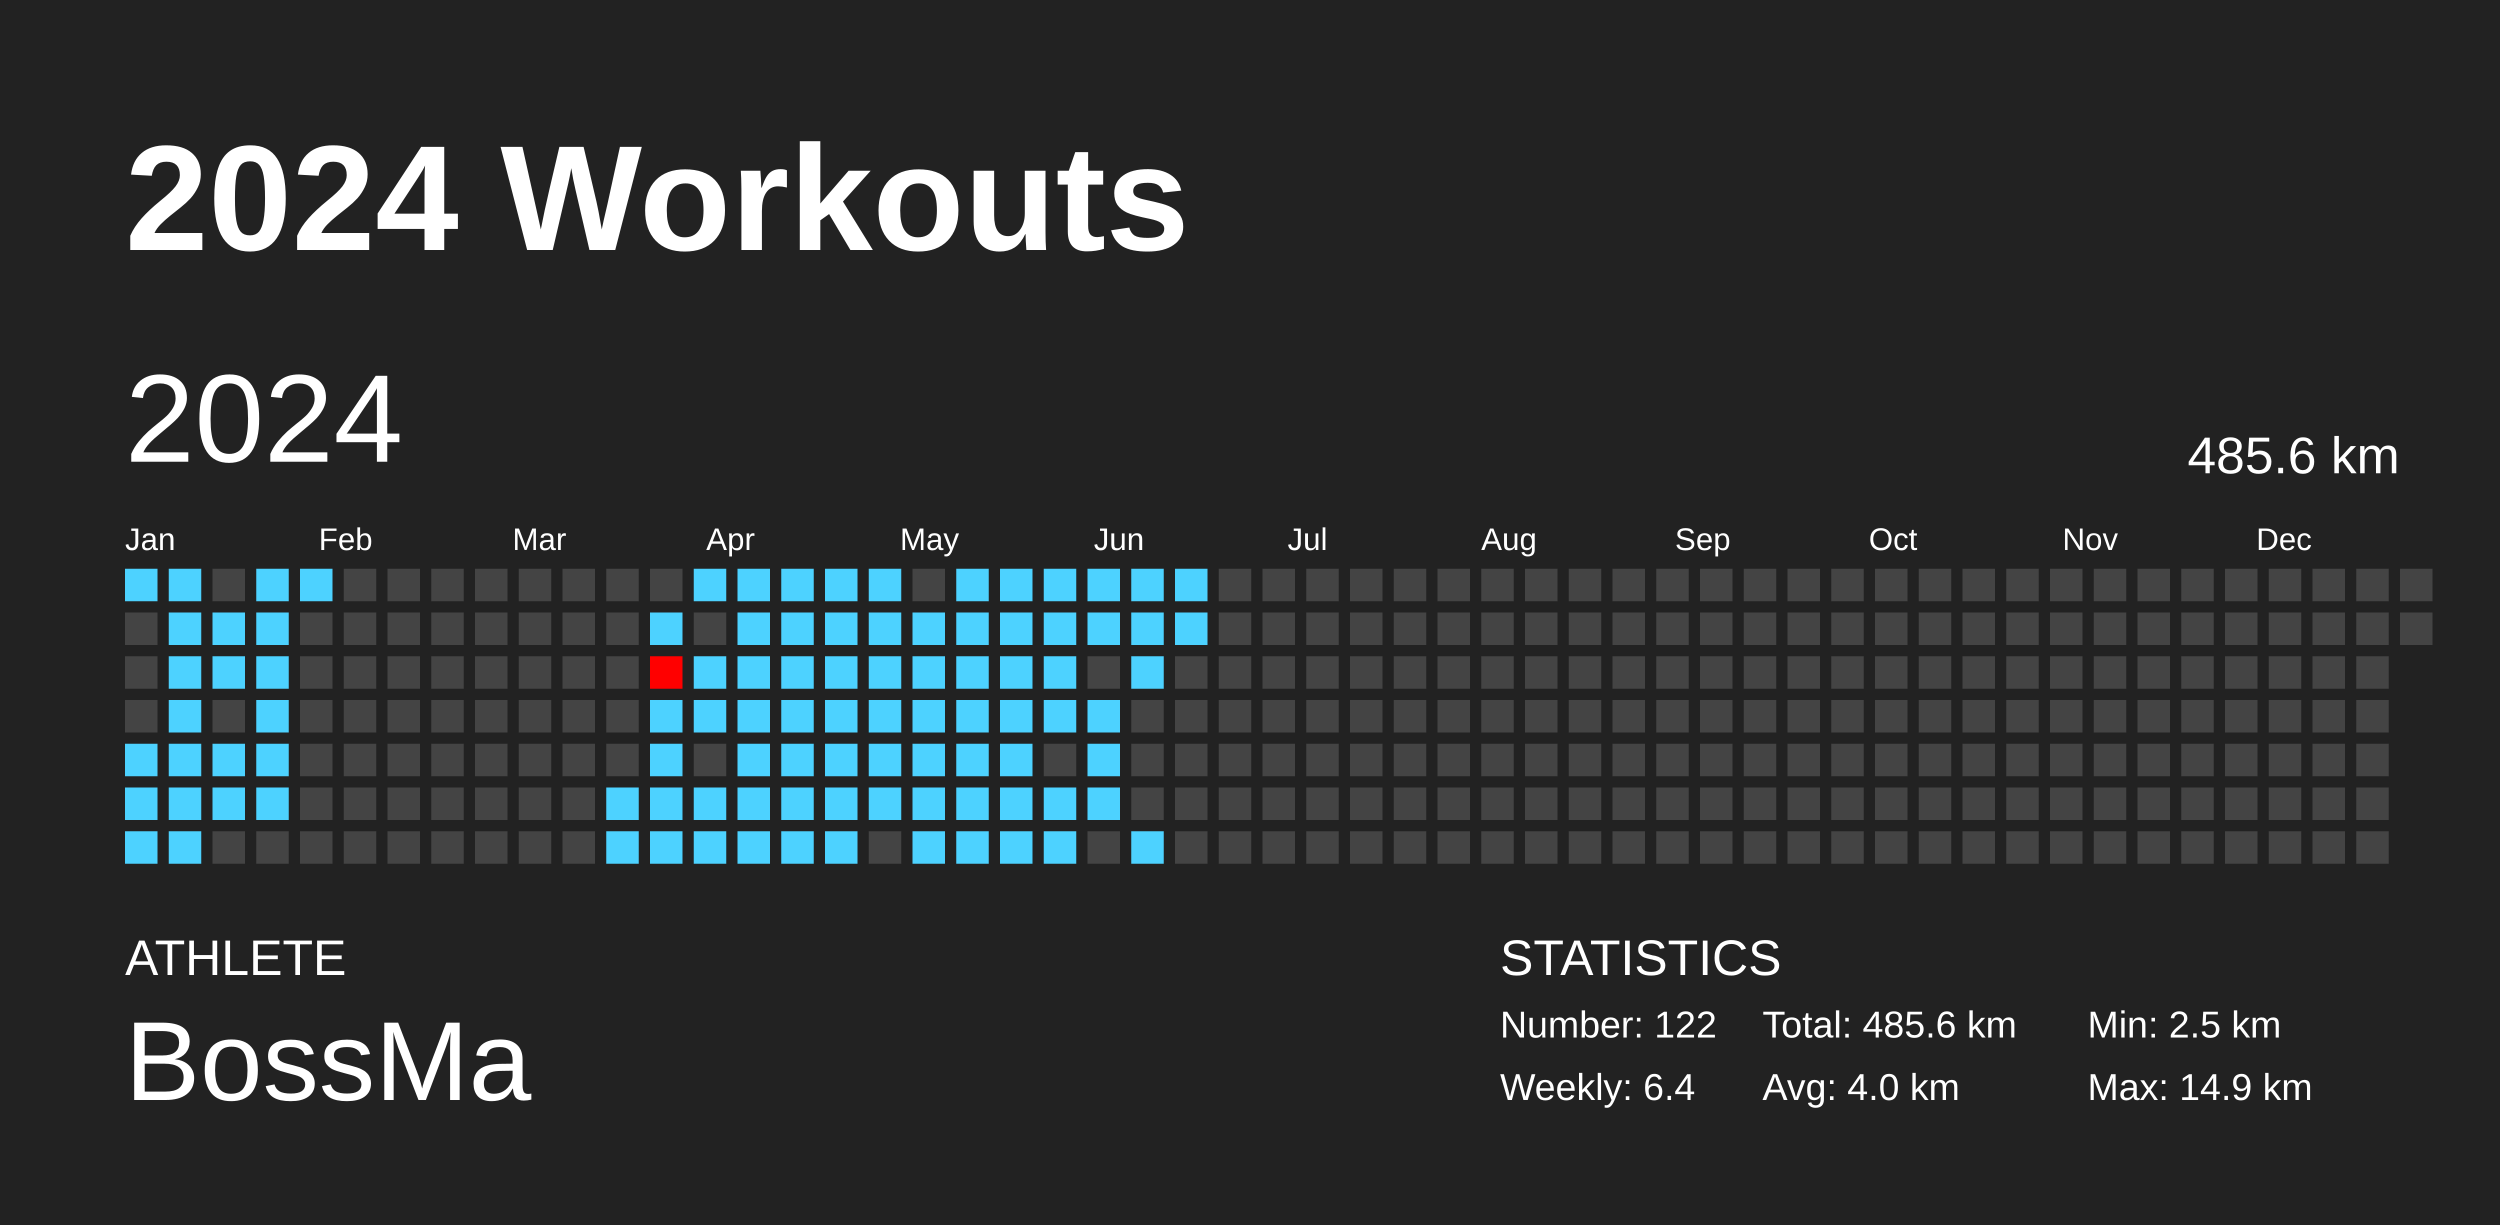
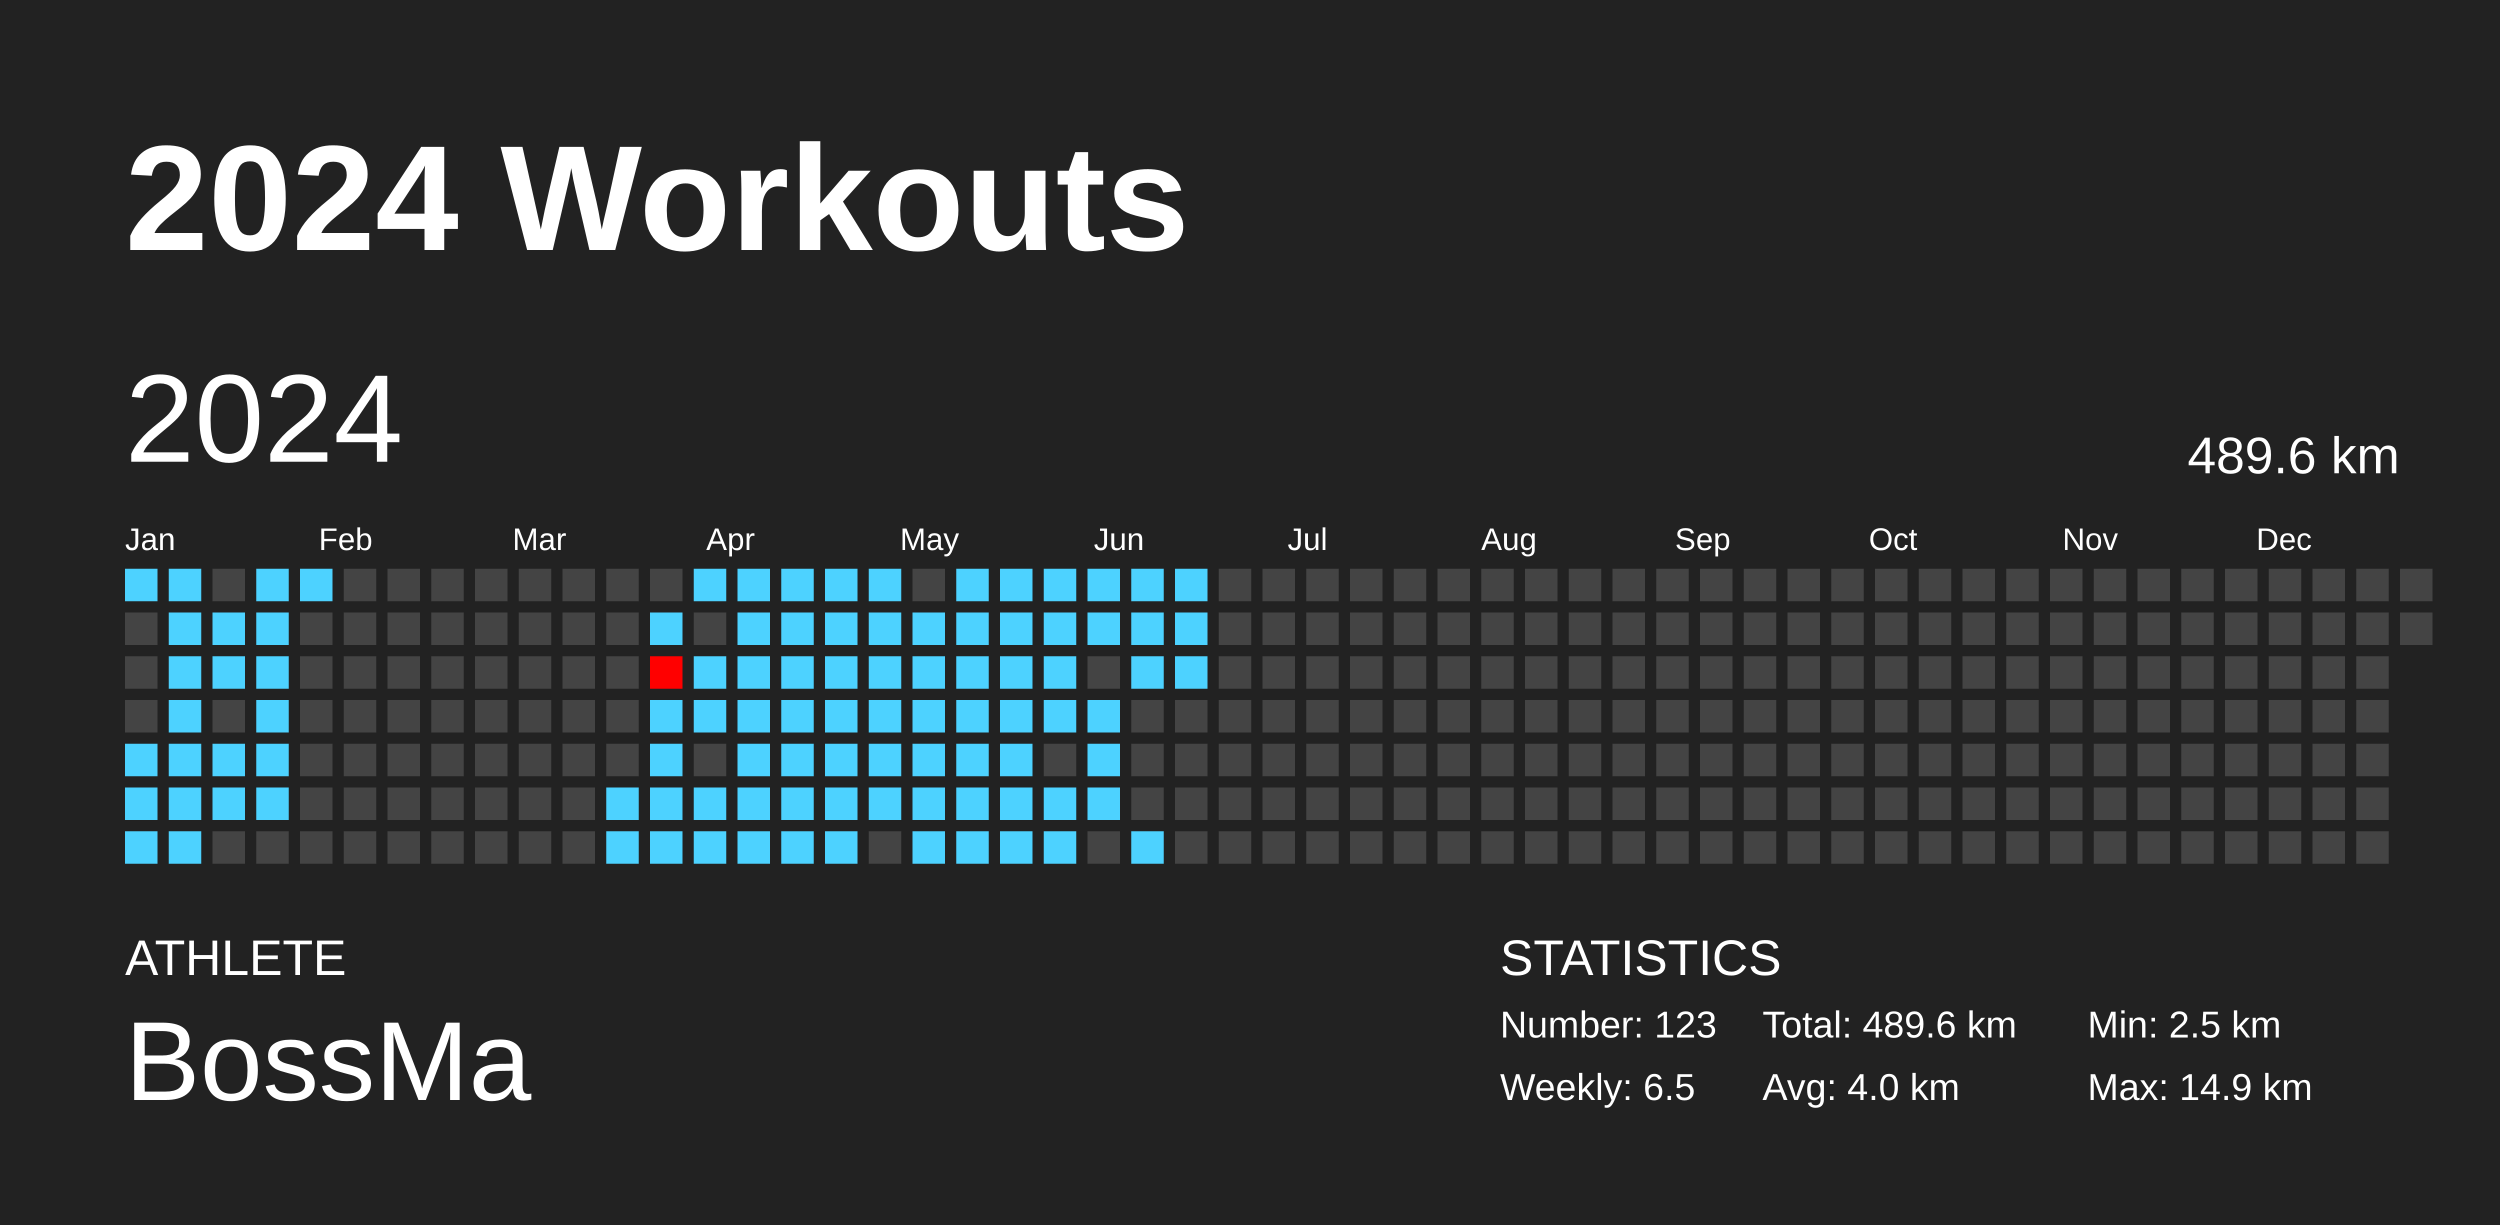
<svg xmlns="http://www.w3.org/2000/svg" baseProfile="full" height="98mm" version="1.1" viewBox="0,0,200,98" width="200mm">
  <defs />
  <rect fill="#222222" height="98" width="200" x="0" y="0" />
  <text fill="#FFFFFF" style="font-size:12px; font-family:Arial; font-weight:bold;" x="10" y="20">2024 Workouts</text>
  <text fill="#FFFFFF" style="font-size:4px; font-family:Arial" x="10" y="78">ATHLETE</text>
  <text fill="#FFFFFF" style="font-size:9px; font-family:Arial" x="10" y="88">BossMa</text>
  <text fill="#FFFFFF" style="font-size:4px; font-family:Arial" x="120" y="78">STATISTICS</text>
-   <text fill="#FFFFFF" style="font-size:3px; font-family:Arial" x="120" y="83">Number: 122</text>
-   <text fill="#FFFFFF" style="font-size:3px; font-family:Arial" x="120" y="88">Weekly: 6.4</text>
-   <text fill="#FFFFFF" style="font-size:3px; font-family:Arial" x="141" y="83">Total: 485.6 km</text>
+   <text fill="#FFFFFF" style="font-size:3px; font-family:Arial" x="120" y="83">Number: 123</text>
+   <text fill="#FFFFFF" style="font-size:3px; font-family:Arial" x="120" y="88">Weekly: 6.5</text>
+   <text fill="#FFFFFF" style="font-size:3px; font-family:Arial" x="141" y="83">Total: 489.6 km</text>
  <text fill="#FFFFFF" style="font-size:3px; font-family:Arial" x="141" y="88">Avg: 4.0 km</text>
  <text fill="#FFFFFF" style="font-size:3px; font-family:Arial" x="167" y="83">Min: 2.5 km</text>
  <text fill="#FFFFFF" style="font-size:3px; font-family:Arial" x="167" y="88">Max: 14.9 km</text>
  <text dominant-baseline="hanging" fill="#FFFFFF" style="font-size:10.0px; font-family:Arial;" x="10" y="30">2024</text>
-   <text dominant-baseline="hanging" fill="#FFFFFF" style="font-size:4.125px; font-family:Arial;" x="175" y="35">485.6 km</text>
+   <text dominant-baseline="hanging" fill="#FFFFFF" style="font-size:4.125px; font-family:Arial;" x="175" y="35">489.6 km</text>
  <text fill="#FFFFFF" style="font-size:2.5px; font-family:Arial" x="10.0" y="44">Jan</text>
  <text fill="#FFFFFF" style="font-size:2.5px; font-family:Arial" x="25.5" y="44">Feb</text>
  <text fill="#FFFFFF" style="font-size:2.5px; font-family:Arial" x="41.0" y="44">Mar</text>
  <text fill="#FFFFFF" style="font-size:2.5px; font-family:Arial" x="56.5" y="44">Apr</text>
  <text fill="#FFFFFF" style="font-size:2.5px; font-family:Arial" x="72.0" y="44">May</text>
  <text fill="#FFFFFF" style="font-size:2.5px; font-family:Arial" x="87.5" y="44">Jun</text>
  <text fill="#FFFFFF" style="font-size:2.5px; font-family:Arial" x="103.0" y="44">Jul</text>
  <text fill="#FFFFFF" style="font-size:2.5px; font-family:Arial" x="118.5" y="44">Aug</text>
  <text fill="#FFFFFF" style="font-size:2.5px; font-family:Arial" x="134.0" y="44">Sep</text>
  <text fill="#FFFFFF" style="font-size:2.5px; font-family:Arial" x="149.5" y="44">Oct</text>
  <text fill="#FFFFFF" style="font-size:2.5px; font-family:Arial" x="165.0" y="44">Nov</text>
  <text fill="#FFFFFF" style="font-size:2.5px; font-family:Arial" x="180.5" y="44">Dec</text>
  <rect fill="#4dd2ff" height="2.6" width="2.6" x="10.0" y="45.5" />
  <rect fill="#444444" height="2.6" width="2.6" x="10.0" y="49.0" />
  <rect fill="#444444" height="2.6" width="2.6" x="10.0" y="52.5" />
  <rect fill="#444444" height="2.6" width="2.6" x="10.0" y="56.0" />
  <rect fill="#4dd2ff" height="2.6" width="2.6" x="10.0" y="59.5" />
  <rect fill="#4dd2ff" height="2.6" width="2.6" x="10.0" y="63.0" />
  <rect fill="#4dd2ff" height="2.6" width="2.6" x="10.0" y="66.5" />
  <rect fill="#4dd2ff" height="2.6" width="2.6" x="13.5" y="45.5" />
  <rect fill="#4dd2ff" height="2.6" width="2.6" x="13.5" y="49.0" />
  <rect fill="#4dd2ff" height="2.6" width="2.6" x="13.5" y="52.5" />
  <rect fill="#4dd2ff" height="2.6" width="2.6" x="13.5" y="56.0" />
  <rect fill="#4dd2ff" height="2.6" width="2.6" x="13.5" y="59.5" />
  <rect fill="#4dd2ff" height="2.6" width="2.6" x="13.5" y="63.0" />
  <rect fill="#4dd2ff" height="2.6" width="2.6" x="13.5" y="66.5" />
  <rect fill="#444444" height="2.6" width="2.6" x="17.0" y="45.5" />
  <rect fill="#4dd2ff" height="2.6" width="2.6" x="17.0" y="49.0" />
  <rect fill="#4dd2ff" height="2.6" width="2.6" x="17.0" y="52.5" />
  <rect fill="#444444" height="2.6" width="2.6" x="17.0" y="56.0" />
  <rect fill="#4dd2ff" height="2.6" width="2.6" x="17.0" y="59.5" />
  <rect fill="#4dd2ff" height="2.6" width="2.6" x="17.0" y="63.0" />
  <rect fill="#444444" height="2.6" width="2.6" x="17.0" y="66.5" />
  <rect fill="#4dd2ff" height="2.6" width="2.6" x="20.5" y="45.5" />
  <rect fill="#4dd2ff" height="2.6" width="2.6" x="20.5" y="49.0" />
  <rect fill="#4dd2ff" height="2.6" width="2.6" x="20.5" y="52.5" />
  <rect fill="#4dd2ff" height="2.6" width="2.6" x="20.5" y="56.0" />
  <rect fill="#4dd2ff" height="2.6" width="2.6" x="20.5" y="59.5" />
  <rect fill="#4dd2ff" height="2.6" width="2.6" x="20.5" y="63.0" />
  <rect fill="#444444" height="2.6" width="2.6" x="20.5" y="66.5" />
  <rect fill="#4dd2ff" height="2.6" width="2.6" x="24.0" y="45.5" />
  <rect fill="#444444" height="2.6" width="2.6" x="24.0" y="49.0" />
  <rect fill="#444444" height="2.6" width="2.6" x="24.0" y="52.5" />
  <rect fill="#444444" height="2.6" width="2.6" x="24.0" y="56.0" />
  <rect fill="#444444" height="2.6" width="2.6" x="24.0" y="59.5" />
  <rect fill="#444444" height="2.6" width="2.6" x="24.0" y="63.0" />
  <rect fill="#444444" height="2.6" width="2.6" x="24.0" y="66.5" />
  <rect fill="#444444" height="2.6" width="2.6" x="27.5" y="45.5" />
  <rect fill="#444444" height="2.6" width="2.6" x="27.5" y="49.0" />
  <rect fill="#444444" height="2.6" width="2.6" x="27.5" y="52.5" />
  <rect fill="#444444" height="2.6" width="2.6" x="27.5" y="56.0" />
  <rect fill="#444444" height="2.6" width="2.6" x="27.5" y="59.5" />
  <rect fill="#444444" height="2.6" width="2.6" x="27.5" y="63.0" />
  <rect fill="#444444" height="2.6" width="2.6" x="27.5" y="66.5" />
  <rect fill="#444444" height="2.6" width="2.6" x="31.0" y="45.5" />
  <rect fill="#444444" height="2.6" width="2.6" x="31.0" y="49.0" />
  <rect fill="#444444" height="2.6" width="2.6" x="31.0" y="52.5" />
  <rect fill="#444444" height="2.6" width="2.6" x="31.0" y="56.0" />
  <rect fill="#444444" height="2.6" width="2.6" x="31.0" y="59.5" />
  <rect fill="#444444" height="2.6" width="2.6" x="31.0" y="63.0" />
  <rect fill="#444444" height="2.6" width="2.6" x="31.0" y="66.5" />
  <rect fill="#444444" height="2.6" width="2.6" x="34.5" y="45.5" />
  <rect fill="#444444" height="2.6" width="2.6" x="34.5" y="49.0" />
  <rect fill="#444444" height="2.6" width="2.6" x="34.5" y="52.5" />
  <rect fill="#444444" height="2.6" width="2.6" x="34.5" y="56.0" />
  <rect fill="#444444" height="2.6" width="2.6" x="34.5" y="59.5" />
  <rect fill="#444444" height="2.6" width="2.6" x="34.5" y="63.0" />
  <rect fill="#444444" height="2.6" width="2.6" x="34.5" y="66.5" />
  <rect fill="#444444" height="2.6" width="2.6" x="38.0" y="45.5" />
  <rect fill="#444444" height="2.6" width="2.6" x="38.0" y="49.0" />
  <rect fill="#444444" height="2.6" width="2.6" x="38.0" y="52.5" />
  <rect fill="#444444" height="2.6" width="2.6" x="38.0" y="56.0" />
  <rect fill="#444444" height="2.6" width="2.6" x="38.0" y="59.5" />
  <rect fill="#444444" height="2.6" width="2.6" x="38.0" y="63.0" />
  <rect fill="#444444" height="2.6" width="2.6" x="38.0" y="66.5" />
  <rect fill="#444444" height="2.6" width="2.6" x="41.5" y="45.5" />
  <rect fill="#444444" height="2.6" width="2.6" x="41.5" y="49.0" />
  <rect fill="#444444" height="2.6" width="2.6" x="41.5" y="52.5" />
  <rect fill="#444444" height="2.6" width="2.6" x="41.5" y="56.0" />
  <rect fill="#444444" height="2.6" width="2.6" x="41.5" y="59.5" />
  <rect fill="#444444" height="2.6" width="2.6" x="41.5" y="63.0" />
  <rect fill="#444444" height="2.6" width="2.6" x="41.5" y="66.5" />
  <rect fill="#444444" height="2.6" width="2.6" x="45.0" y="45.5" />
  <rect fill="#444444" height="2.6" width="2.6" x="45.0" y="49.0" />
  <rect fill="#444444" height="2.6" width="2.6" x="45.0" y="52.5" />
  <rect fill="#444444" height="2.6" width="2.6" x="45.0" y="56.0" />
  <rect fill="#444444" height="2.6" width="2.6" x="45.0" y="59.5" />
  <rect fill="#444444" height="2.6" width="2.6" x="45.0" y="63.0" />
  <rect fill="#444444" height="2.6" width="2.6" x="45.0" y="66.5" />
  <rect fill="#444444" height="2.6" width="2.6" x="48.5" y="45.5" />
  <rect fill="#444444" height="2.6" width="2.6" x="48.5" y="49.0" />
  <rect fill="#444444" height="2.6" width="2.6" x="48.5" y="52.5" />
  <rect fill="#444444" height="2.6" width="2.6" x="48.5" y="56.0" />
  <rect fill="#444444" height="2.6" width="2.6" x="48.5" y="59.5" />
  <rect fill="#4dd2ff" height="2.6" width="2.6" x="48.5" y="63.0" />
  <rect fill="#4dd2ff" height="2.6" width="2.6" x="48.5" y="66.5" />
  <rect fill="#444444" height="2.6" width="2.6" x="52.0" y="45.5" />
  <rect fill="#4dd2ff" height="2.6" width="2.6" x="52.0" y="49.0" />
  <rect fill="#ff0000" height="2.6" width="2.6" x="52.0" y="52.5" />
  <rect fill="#4dd2ff" height="2.6" width="2.6" x="52.0" y="56.0" />
  <rect fill="#4dd2ff" height="2.6" width="2.6" x="52.0" y="59.5" />
  <rect fill="#4dd2ff" height="2.6" width="2.6" x="52.0" y="63.0" />
  <rect fill="#4dd2ff" height="2.6" width="2.6" x="52.0" y="66.5" />
  <rect fill="#4dd2ff" height="2.6" width="2.6" x="55.5" y="45.5" />
  <rect fill="#444444" height="2.6" width="2.6" x="55.5" y="49.0" />
  <rect fill="#4dd2ff" height="2.6" width="2.6" x="55.5" y="52.5" />
  <rect fill="#4dd2ff" height="2.6" width="2.6" x="55.5" y="56.0" />
  <rect fill="#444444" height="2.6" width="2.6" x="55.5" y="59.5" />
  <rect fill="#4dd2ff" height="2.6" width="2.6" x="55.5" y="63.0" />
  <rect fill="#4dd2ff" height="2.6" width="2.6" x="55.5" y="66.5" />
  <rect fill="#4dd2ff" height="2.6" width="2.6" x="59.0" y="45.5" />
  <rect fill="#4dd2ff" height="2.6" width="2.6" x="59.0" y="49.0" />
  <rect fill="#4dd2ff" height="2.6" width="2.6" x="59.0" y="52.5" />
  <rect fill="#4dd2ff" height="2.6" width="2.6" x="59.0" y="56.0" />
  <rect fill="#4dd2ff" height="2.6" width="2.6" x="59.0" y="59.5" />
  <rect fill="#4dd2ff" height="2.6" width="2.6" x="59.0" y="63.0" />
  <rect fill="#4dd2ff" height="2.6" width="2.6" x="59.0" y="66.5" />
  <rect fill="#4dd2ff" height="2.6" width="2.6" x="62.5" y="45.5" />
  <rect fill="#4dd2ff" height="2.6" width="2.6" x="62.5" y="49.0" />
  <rect fill="#4dd2ff" height="2.6" width="2.6" x="62.5" y="52.5" />
  <rect fill="#4dd2ff" height="2.6" width="2.6" x="62.5" y="56.0" />
  <rect fill="#4dd2ff" height="2.6" width="2.6" x="62.5" y="59.5" />
  <rect fill="#4dd2ff" height="2.6" width="2.6" x="62.5" y="63.0" />
  <rect fill="#4dd2ff" height="2.6" width="2.6" x="62.5" y="66.5" />
  <rect fill="#4dd2ff" height="2.6" width="2.6" x="66.0" y="45.5" />
  <rect fill="#4dd2ff" height="2.6" width="2.6" x="66.0" y="49.0" />
  <rect fill="#4dd2ff" height="2.6" width="2.6" x="66.0" y="52.5" />
  <rect fill="#4dd2ff" height="2.6" width="2.6" x="66.0" y="56.0" />
  <rect fill="#4dd2ff" height="2.6" width="2.6" x="66.0" y="59.5" />
  <rect fill="#4dd2ff" height="2.6" width="2.6" x="66.0" y="63.0" />
  <rect fill="#4dd2ff" height="2.6" width="2.6" x="66.0" y="66.5" />
  <rect fill="#4dd2ff" height="2.6" width="2.6" x="69.5" y="45.5" />
  <rect fill="#4dd2ff" height="2.6" width="2.6" x="69.5" y="49.0" />
  <rect fill="#4dd2ff" height="2.6" width="2.6" x="69.5" y="52.5" />
  <rect fill="#4dd2ff" height="2.6" width="2.6" x="69.5" y="56.0" />
  <rect fill="#4dd2ff" height="2.6" width="2.6" x="69.5" y="59.5" />
  <rect fill="#4dd2ff" height="2.6" width="2.6" x="69.5" y="63.0" />
  <rect fill="#444444" height="2.6" width="2.6" x="69.5" y="66.5" />
  <rect fill="#444444" height="2.6" width="2.6" x="73.0" y="45.5" />
  <rect fill="#4dd2ff" height="2.6" width="2.6" x="73.0" y="49.0" />
  <rect fill="#4dd2ff" height="2.6" width="2.6" x="73.0" y="52.5" />
  <rect fill="#4dd2ff" height="2.6" width="2.6" x="73.0" y="56.0" />
  <rect fill="#4dd2ff" height="2.6" width="2.6" x="73.0" y="59.5" />
  <rect fill="#4dd2ff" height="2.6" width="2.6" x="73.0" y="63.0" />
  <rect fill="#4dd2ff" height="2.6" width="2.6" x="73.0" y="66.5" />
  <rect fill="#4dd2ff" height="2.6" width="2.6" x="76.5" y="45.5" />
  <rect fill="#4dd2ff" height="2.6" width="2.6" x="76.5" y="49.0" />
  <rect fill="#4dd2ff" height="2.6" width="2.6" x="76.5" y="52.5" />
  <rect fill="#4dd2ff" height="2.6" width="2.6" x="76.5" y="56.0" />
  <rect fill="#4dd2ff" height="2.6" width="2.6" x="76.5" y="59.5" />
  <rect fill="#4dd2ff" height="2.6" width="2.6" x="76.5" y="63.0" />
  <rect fill="#4dd2ff" height="2.6" width="2.6" x="76.5" y="66.5" />
  <rect fill="#4dd2ff" height="2.6" width="2.6" x="80.0" y="45.5" />
  <rect fill="#4dd2ff" height="2.6" width="2.6" x="80.0" y="49.0" />
  <rect fill="#4dd2ff" height="2.6" width="2.6" x="80.0" y="52.5" />
  <rect fill="#4dd2ff" height="2.6" width="2.6" x="80.0" y="56.0" />
  <rect fill="#4dd2ff" height="2.6" width="2.6" x="80.0" y="59.5" />
  <rect fill="#4dd2ff" height="2.6" width="2.6" x="80.0" y="63.0" />
  <rect fill="#4dd2ff" height="2.6" width="2.6" x="80.0" y="66.5" />
  <rect fill="#4dd2ff" height="2.6" width="2.6" x="83.5" y="45.5" />
  <rect fill="#4dd2ff" height="2.6" width="2.6" x="83.5" y="49.0" />
  <rect fill="#4dd2ff" height="2.6" width="2.6" x="83.5" y="52.5" />
  <rect fill="#4dd2ff" height="2.6" width="2.6" x="83.5" y="56.0" />
  <rect fill="#444444" height="2.6" width="2.6" x="83.5" y="59.5" />
  <rect fill="#4dd2ff" height="2.6" width="2.6" x="83.5" y="63.0" />
  <rect fill="#4dd2ff" height="2.6" width="2.6" x="83.5" y="66.5" />
  <rect fill="#4dd2ff" height="2.6" width="2.6" x="87.0" y="45.5" />
  <rect fill="#4dd2ff" height="2.6" width="2.6" x="87.0" y="49.0" />
  <rect fill="#444444" height="2.6" width="2.6" x="87.0" y="52.5" />
  <rect fill="#4dd2ff" height="2.6" width="2.6" x="87.0" y="56.0" />
  <rect fill="#4dd2ff" height="2.6" width="2.6" x="87.0" y="59.5" />
  <rect fill="#4dd2ff" height="2.6" width="2.6" x="87.0" y="63.0" />
  <rect fill="#444444" height="2.6" width="2.6" x="87.0" y="66.5" />
  <rect fill="#4dd2ff" height="2.6" width="2.6" x="90.5" y="45.5" />
  <rect fill="#4dd2ff" height="2.6" width="2.6" x="90.5" y="49.0" />
  <rect fill="#4dd2ff" height="2.6" width="2.6" x="90.5" y="52.5" />
  <rect fill="#444444" height="2.6" width="2.6" x="90.5" y="56.0" />
  <rect fill="#444444" height="2.6" width="2.6" x="90.5" y="59.5" />
  <rect fill="#444444" height="2.6" width="2.6" x="90.5" y="63.0" />
  <rect fill="#4dd2ff" height="2.6" width="2.6" x="90.5" y="66.5" />
  <rect fill="#4dd2ff" height="2.6" width="2.6" x="94.0" y="45.5" />
  <rect fill="#4dd2ff" height="2.6" width="2.6" x="94.0" y="49.0" />
-   <rect fill="#444444" height="2.6" width="2.6" x="94.0" y="52.5" />
+   <rect fill="#4dd2ff" height="2.6" width="2.6" x="94.0" y="52.5" />
  <rect fill="#444444" height="2.6" width="2.6" x="94.0" y="56.0" />
  <rect fill="#444444" height="2.6" width="2.6" x="94.0" y="59.5" />
  <rect fill="#444444" height="2.6" width="2.6" x="94.0" y="63.0" />
  <rect fill="#444444" height="2.6" width="2.6" x="94.0" y="66.5" />
  <rect fill="#444444" height="2.6" width="2.6" x="97.5" y="45.5" />
  <rect fill="#444444" height="2.6" width="2.6" x="97.5" y="49.0" />
  <rect fill="#444444" height="2.6" width="2.6" x="97.5" y="52.5" />
  <rect fill="#444444" height="2.6" width="2.6" x="97.5" y="56.0" />
  <rect fill="#444444" height="2.6" width="2.6" x="97.5" y="59.5" />
  <rect fill="#444444" height="2.6" width="2.6" x="97.5" y="63.0" />
  <rect fill="#444444" height="2.6" width="2.6" x="97.5" y="66.5" />
  <rect fill="#444444" height="2.6" width="2.6" x="101.0" y="45.5" />
  <rect fill="#444444" height="2.6" width="2.6" x="101.0" y="49.0" />
  <rect fill="#444444" height="2.6" width="2.6" x="101.0" y="52.5" />
  <rect fill="#444444" height="2.6" width="2.6" x="101.0" y="56.0" />
  <rect fill="#444444" height="2.6" width="2.6" x="101.0" y="59.5" />
  <rect fill="#444444" height="2.6" width="2.6" x="101.0" y="63.0" />
  <rect fill="#444444" height="2.6" width="2.6" x="101.0" y="66.5" />
  <rect fill="#444444" height="2.6" width="2.6" x="104.5" y="45.5" />
  <rect fill="#444444" height="2.6" width="2.6" x="104.5" y="49.0" />
  <rect fill="#444444" height="2.6" width="2.6" x="104.5" y="52.5" />
  <rect fill="#444444" height="2.6" width="2.6" x="104.5" y="56.0" />
  <rect fill="#444444" height="2.6" width="2.6" x="104.5" y="59.5" />
  <rect fill="#444444" height="2.6" width="2.6" x="104.5" y="63.0" />
  <rect fill="#444444" height="2.6" width="2.6" x="104.5" y="66.5" />
  <rect fill="#444444" height="2.6" width="2.6" x="108.0" y="45.5" />
  <rect fill="#444444" height="2.6" width="2.6" x="108.0" y="49.0" />
  <rect fill="#444444" height="2.6" width="2.6" x="108.0" y="52.5" />
  <rect fill="#444444" height="2.6" width="2.6" x="108.0" y="56.0" />
  <rect fill="#444444" height="2.6" width="2.6" x="108.0" y="59.5" />
  <rect fill="#444444" height="2.6" width="2.6" x="108.0" y="63.0" />
  <rect fill="#444444" height="2.6" width="2.6" x="108.0" y="66.5" />
  <rect fill="#444444" height="2.6" width="2.6" x="111.5" y="45.5" />
  <rect fill="#444444" height="2.6" width="2.6" x="111.5" y="49.0" />
  <rect fill="#444444" height="2.6" width="2.6" x="111.5" y="52.5" />
  <rect fill="#444444" height="2.6" width="2.6" x="111.5" y="56.0" />
  <rect fill="#444444" height="2.6" width="2.6" x="111.5" y="59.5" />
  <rect fill="#444444" height="2.6" width="2.6" x="111.5" y="63.0" />
  <rect fill="#444444" height="2.6" width="2.6" x="111.5" y="66.5" />
  <rect fill="#444444" height="2.6" width="2.6" x="115.0" y="45.5" />
  <rect fill="#444444" height="2.6" width="2.6" x="115.0" y="49.0" />
  <rect fill="#444444" height="2.6" width="2.6" x="115.0" y="52.5" />
  <rect fill="#444444" height="2.6" width="2.6" x="115.0" y="56.0" />
  <rect fill="#444444" height="2.6" width="2.6" x="115.0" y="59.5" />
  <rect fill="#444444" height="2.6" width="2.6" x="115.0" y="63.0" />
  <rect fill="#444444" height="2.6" width="2.6" x="115.0" y="66.5" />
  <rect fill="#444444" height="2.6" width="2.6" x="118.5" y="45.5" />
  <rect fill="#444444" height="2.6" width="2.6" x="118.5" y="49.0" />
  <rect fill="#444444" height="2.6" width="2.6" x="118.5" y="52.5" />
  <rect fill="#444444" height="2.6" width="2.6" x="118.5" y="56.0" />
  <rect fill="#444444" height="2.6" width="2.6" x="118.5" y="59.5" />
  <rect fill="#444444" height="2.6" width="2.6" x="118.5" y="63.0" />
  <rect fill="#444444" height="2.6" width="2.6" x="118.5" y="66.5" />
  <rect fill="#444444" height="2.6" width="2.6" x="122.0" y="45.5" />
  <rect fill="#444444" height="2.6" width="2.6" x="122.0" y="49.0" />
  <rect fill="#444444" height="2.6" width="2.6" x="122.0" y="52.5" />
  <rect fill="#444444" height="2.6" width="2.6" x="122.0" y="56.0" />
  <rect fill="#444444" height="2.6" width="2.6" x="122.0" y="59.5" />
  <rect fill="#444444" height="2.6" width="2.6" x="122.0" y="63.0" />
  <rect fill="#444444" height="2.6" width="2.6" x="122.0" y="66.5" />
  <rect fill="#444444" height="2.6" width="2.6" x="125.5" y="45.5" />
  <rect fill="#444444" height="2.6" width="2.6" x="125.5" y="49.0" />
  <rect fill="#444444" height="2.6" width="2.6" x="125.5" y="52.5" />
  <rect fill="#444444" height="2.6" width="2.6" x="125.5" y="56.0" />
  <rect fill="#444444" height="2.6" width="2.6" x="125.5" y="59.5" />
  <rect fill="#444444" height="2.6" width="2.6" x="125.5" y="63.0" />
  <rect fill="#444444" height="2.6" width="2.6" x="125.5" y="66.5" />
  <rect fill="#444444" height="2.6" width="2.6" x="129.0" y="45.5" />
  <rect fill="#444444" height="2.6" width="2.6" x="129.0" y="49.0" />
  <rect fill="#444444" height="2.6" width="2.6" x="129.0" y="52.5" />
  <rect fill="#444444" height="2.6" width="2.6" x="129.0" y="56.0" />
  <rect fill="#444444" height="2.6" width="2.6" x="129.0" y="59.5" />
  <rect fill="#444444" height="2.6" width="2.6" x="129.0" y="63.0" />
  <rect fill="#444444" height="2.6" width="2.6" x="129.0" y="66.5" />
  <rect fill="#444444" height="2.6" width="2.6" x="132.5" y="45.5" />
  <rect fill="#444444" height="2.6" width="2.6" x="132.5" y="49.0" />
  <rect fill="#444444" height="2.6" width="2.6" x="132.5" y="52.5" />
  <rect fill="#444444" height="2.6" width="2.6" x="132.5" y="56.0" />
  <rect fill="#444444" height="2.6" width="2.6" x="132.5" y="59.5" />
  <rect fill="#444444" height="2.6" width="2.6" x="132.5" y="63.0" />
  <rect fill="#444444" height="2.6" width="2.6" x="132.5" y="66.5" />
  <rect fill="#444444" height="2.6" width="2.6" x="136.0" y="45.5" />
  <rect fill="#444444" height="2.6" width="2.6" x="136.0" y="49.0" />
  <rect fill="#444444" height="2.6" width="2.6" x="136.0" y="52.5" />
  <rect fill="#444444" height="2.6" width="2.6" x="136.0" y="56.0" />
  <rect fill="#444444" height="2.6" width="2.6" x="136.0" y="59.5" />
  <rect fill="#444444" height="2.6" width="2.6" x="136.0" y="63.0" />
  <rect fill="#444444" height="2.6" width="2.6" x="136.0" y="66.5" />
  <rect fill="#444444" height="2.6" width="2.6" x="139.5" y="45.5" />
  <rect fill="#444444" height="2.6" width="2.6" x="139.5" y="49.0" />
  <rect fill="#444444" height="2.6" width="2.6" x="139.5" y="52.5" />
  <rect fill="#444444" height="2.6" width="2.6" x="139.5" y="56.0" />
  <rect fill="#444444" height="2.6" width="2.6" x="139.5" y="59.5" />
  <rect fill="#444444" height="2.6" width="2.6" x="139.5" y="63.0" />
  <rect fill="#444444" height="2.6" width="2.6" x="139.5" y="66.5" />
  <rect fill="#444444" height="2.6" width="2.6" x="143.0" y="45.5" />
  <rect fill="#444444" height="2.6" width="2.6" x="143.0" y="49.0" />
  <rect fill="#444444" height="2.6" width="2.6" x="143.0" y="52.5" />
  <rect fill="#444444" height="2.6" width="2.6" x="143.0" y="56.0" />
  <rect fill="#444444" height="2.6" width="2.6" x="143.0" y="59.5" />
  <rect fill="#444444" height="2.6" width="2.6" x="143.0" y="63.0" />
  <rect fill="#444444" height="2.6" width="2.6" x="143.0" y="66.5" />
  <rect fill="#444444" height="2.6" width="2.6" x="146.5" y="45.5" />
  <rect fill="#444444" height="2.6" width="2.6" x="146.5" y="49.0" />
  <rect fill="#444444" height="2.6" width="2.6" x="146.5" y="52.5" />
  <rect fill="#444444" height="2.6" width="2.6" x="146.5" y="56.0" />
  <rect fill="#444444" height="2.6" width="2.6" x="146.5" y="59.5" />
  <rect fill="#444444" height="2.6" width="2.6" x="146.5" y="63.0" />
  <rect fill="#444444" height="2.6" width="2.6" x="146.5" y="66.5" />
  <rect fill="#444444" height="2.6" width="2.6" x="150.0" y="45.5" />
  <rect fill="#444444" height="2.6" width="2.6" x="150.0" y="49.0" />
  <rect fill="#444444" height="2.6" width="2.6" x="150.0" y="52.5" />
  <rect fill="#444444" height="2.6" width="2.6" x="150.0" y="56.0" />
  <rect fill="#444444" height="2.6" width="2.6" x="150.0" y="59.5" />
  <rect fill="#444444" height="2.6" width="2.6" x="150.0" y="63.0" />
  <rect fill="#444444" height="2.6" width="2.6" x="150.0" y="66.5" />
  <rect fill="#444444" height="2.6" width="2.6" x="153.5" y="45.5" />
  <rect fill="#444444" height="2.6" width="2.6" x="153.5" y="49.0" />
  <rect fill="#444444" height="2.6" width="2.6" x="153.5" y="52.5" />
  <rect fill="#444444" height="2.6" width="2.6" x="153.5" y="56.0" />
  <rect fill="#444444" height="2.6" width="2.6" x="153.5" y="59.5" />
  <rect fill="#444444" height="2.6" width="2.6" x="153.5" y="63.0" />
  <rect fill="#444444" height="2.6" width="2.6" x="153.5" y="66.5" />
  <rect fill="#444444" height="2.6" width="2.6" x="157.0" y="45.5" />
  <rect fill="#444444" height="2.6" width="2.6" x="157.0" y="49.0" />
  <rect fill="#444444" height="2.6" width="2.6" x="157.0" y="52.5" />
  <rect fill="#444444" height="2.6" width="2.6" x="157.0" y="56.0" />
  <rect fill="#444444" height="2.6" width="2.6" x="157.0" y="59.5" />
  <rect fill="#444444" height="2.6" width="2.6" x="157.0" y="63.0" />
  <rect fill="#444444" height="2.6" width="2.6" x="157.0" y="66.5" />
  <rect fill="#444444" height="2.6" width="2.6" x="160.5" y="45.5" />
  <rect fill="#444444" height="2.6" width="2.6" x="160.5" y="49.0" />
  <rect fill="#444444" height="2.6" width="2.6" x="160.5" y="52.5" />
  <rect fill="#444444" height="2.6" width="2.6" x="160.5" y="56.0" />
  <rect fill="#444444" height="2.6" width="2.6" x="160.5" y="59.5" />
  <rect fill="#444444" height="2.6" width="2.6" x="160.5" y="63.0" />
  <rect fill="#444444" height="2.6" width="2.6" x="160.5" y="66.5" />
  <rect fill="#444444" height="2.6" width="2.6" x="164.0" y="45.5" />
  <rect fill="#444444" height="2.6" width="2.6" x="164.0" y="49.0" />
  <rect fill="#444444" height="2.6" width="2.6" x="164.0" y="52.5" />
  <rect fill="#444444" height="2.6" width="2.6" x="164.0" y="56.0" />
  <rect fill="#444444" height="2.6" width="2.6" x="164.0" y="59.5" />
  <rect fill="#444444" height="2.6" width="2.6" x="164.0" y="63.0" />
  <rect fill="#444444" height="2.6" width="2.6" x="164.0" y="66.5" />
  <rect fill="#444444" height="2.6" width="2.6" x="167.5" y="45.5" />
  <rect fill="#444444" height="2.6" width="2.6" x="167.5" y="49.0" />
  <rect fill="#444444" height="2.6" width="2.6" x="167.5" y="52.5" />
  <rect fill="#444444" height="2.6" width="2.6" x="167.5" y="56.0" />
  <rect fill="#444444" height="2.6" width="2.6" x="167.5" y="59.5" />
  <rect fill="#444444" height="2.6" width="2.6" x="167.5" y="63.0" />
  <rect fill="#444444" height="2.6" width="2.6" x="167.5" y="66.5" />
  <rect fill="#444444" height="2.6" width="2.6" x="171.0" y="45.5" />
  <rect fill="#444444" height="2.6" width="2.6" x="171.0" y="49.0" />
  <rect fill="#444444" height="2.6" width="2.6" x="171.0" y="52.5" />
  <rect fill="#444444" height="2.6" width="2.6" x="171.0" y="56.0" />
  <rect fill="#444444" height="2.6" width="2.6" x="171.0" y="59.5" />
  <rect fill="#444444" height="2.6" width="2.6" x="171.0" y="63.0" />
  <rect fill="#444444" height="2.6" width="2.6" x="171.0" y="66.5" />
  <rect fill="#444444" height="2.6" width="2.6" x="174.5" y="45.5" />
  <rect fill="#444444" height="2.6" width="2.6" x="174.5" y="49.0" />
  <rect fill="#444444" height="2.6" width="2.6" x="174.5" y="52.5" />
  <rect fill="#444444" height="2.6" width="2.6" x="174.5" y="56.0" />
  <rect fill="#444444" height="2.6" width="2.6" x="174.5" y="59.5" />
  <rect fill="#444444" height="2.6" width="2.6" x="174.5" y="63.0" />
  <rect fill="#444444" height="2.6" width="2.6" x="174.5" y="66.5" />
  <rect fill="#444444" height="2.6" width="2.6" x="178.0" y="45.5" />
  <rect fill="#444444" height="2.6" width="2.6" x="178.0" y="49.0" />
  <rect fill="#444444" height="2.6" width="2.6" x="178.0" y="52.5" />
  <rect fill="#444444" height="2.6" width="2.6" x="178.0" y="56.0" />
  <rect fill="#444444" height="2.6" width="2.6" x="178.0" y="59.5" />
  <rect fill="#444444" height="2.6" width="2.6" x="178.0" y="63.0" />
  <rect fill="#444444" height="2.6" width="2.6" x="178.0" y="66.5" />
  <rect fill="#444444" height="2.6" width="2.6" x="181.5" y="45.5" />
  <rect fill="#444444" height="2.6" width="2.6" x="181.5" y="49.0" />
  <rect fill="#444444" height="2.6" width="2.6" x="181.5" y="52.5" />
  <rect fill="#444444" height="2.6" width="2.6" x="181.5" y="56.0" />
  <rect fill="#444444" height="2.6" width="2.6" x="181.5" y="59.5" />
  <rect fill="#444444" height="2.6" width="2.6" x="181.5" y="63.0" />
  <rect fill="#444444" height="2.6" width="2.6" x="181.5" y="66.5" />
  <rect fill="#444444" height="2.6" width="2.6" x="185.0" y="45.5" />
  <rect fill="#444444" height="2.6" width="2.6" x="185.0" y="49.0" />
  <rect fill="#444444" height="2.6" width="2.6" x="185.0" y="52.5" />
  <rect fill="#444444" height="2.6" width="2.6" x="185.0" y="56.0" />
  <rect fill="#444444" height="2.6" width="2.6" x="185.0" y="59.5" />
  <rect fill="#444444" height="2.6" width="2.6" x="185.0" y="63.0" />
  <rect fill="#444444" height="2.6" width="2.6" x="185.0" y="66.5" />
  <rect fill="#444444" height="2.6" width="2.6" x="188.5" y="45.5" />
  <rect fill="#444444" height="2.6" width="2.6" x="188.5" y="49.0" />
  <rect fill="#444444" height="2.6" width="2.6" x="188.5" y="52.5" />
  <rect fill="#444444" height="2.6" width="2.6" x="188.5" y="56.0" />
  <rect fill="#444444" height="2.6" width="2.6" x="188.5" y="59.5" />
  <rect fill="#444444" height="2.6" width="2.6" x="188.5" y="63.0" />
  <rect fill="#444444" height="2.6" width="2.6" x="188.5" y="66.5" />
  <rect fill="#444444" height="2.6" width="2.6" x="192.0" y="45.5" />
  <rect fill="#444444" height="2.6" width="2.6" x="192.0" y="49.0" />
</svg>
